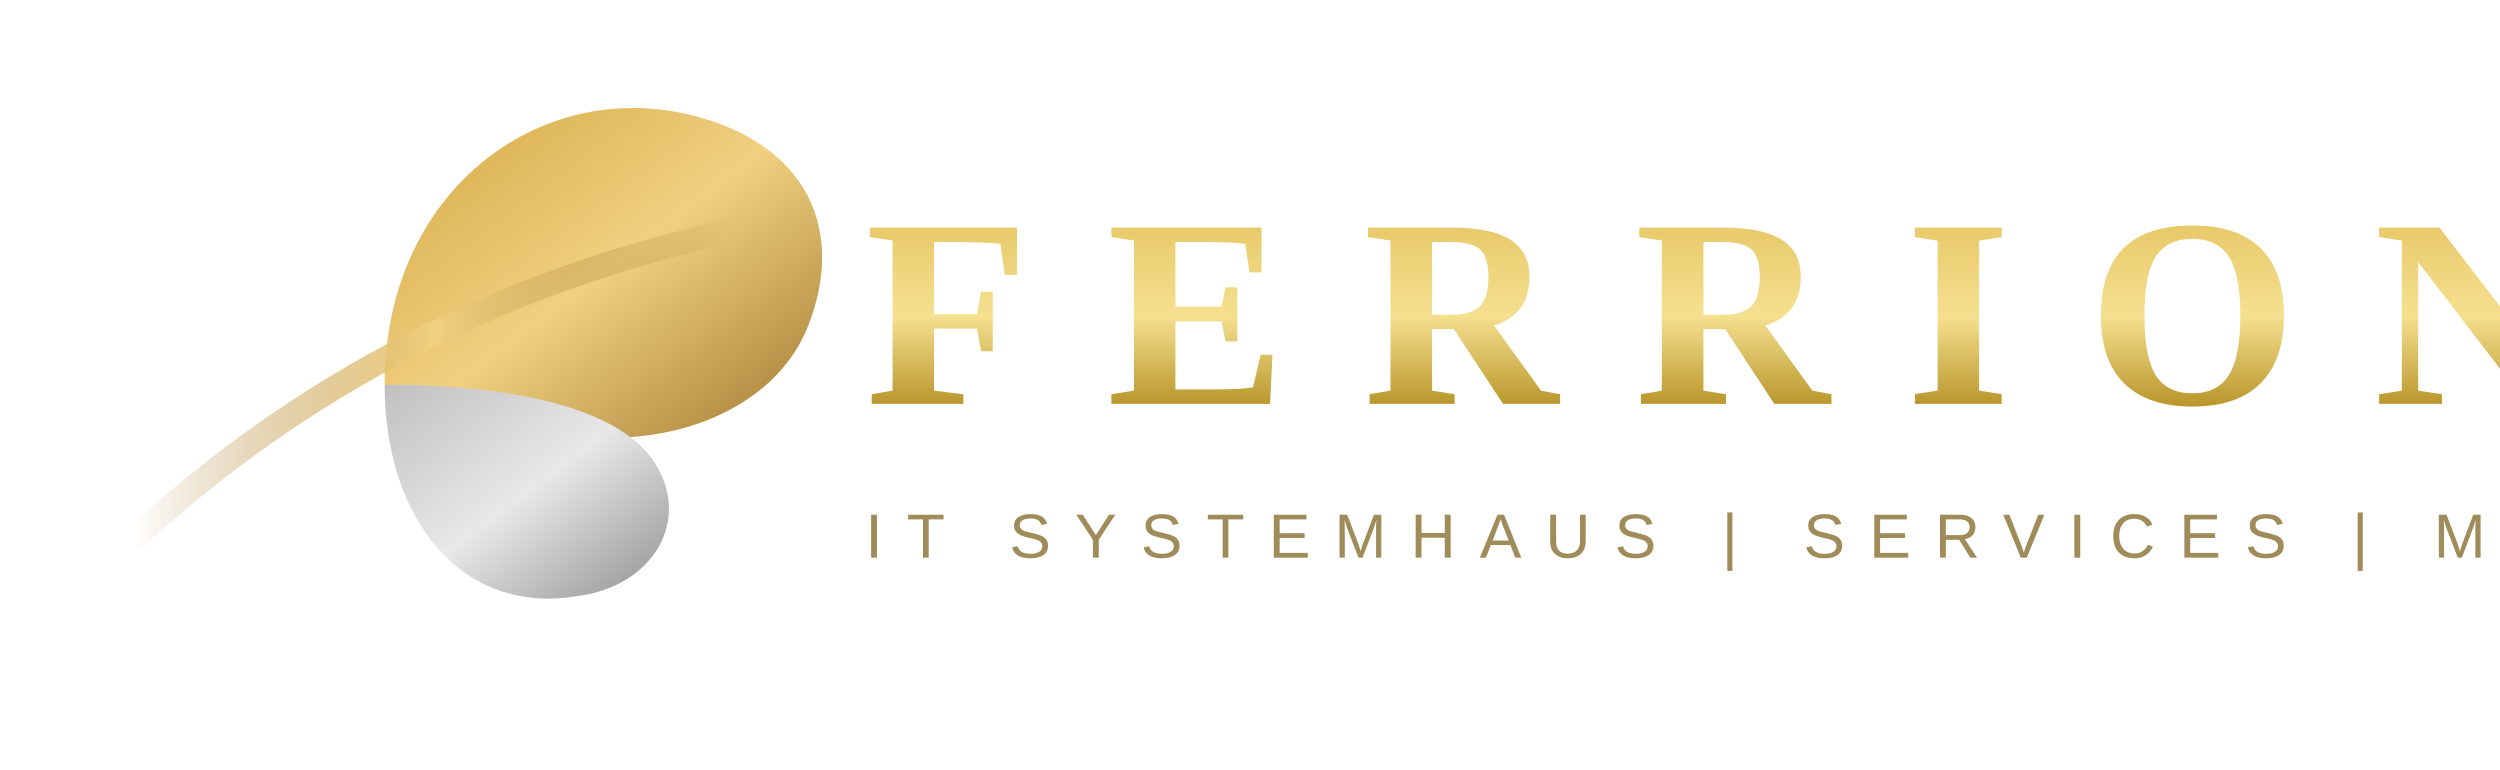
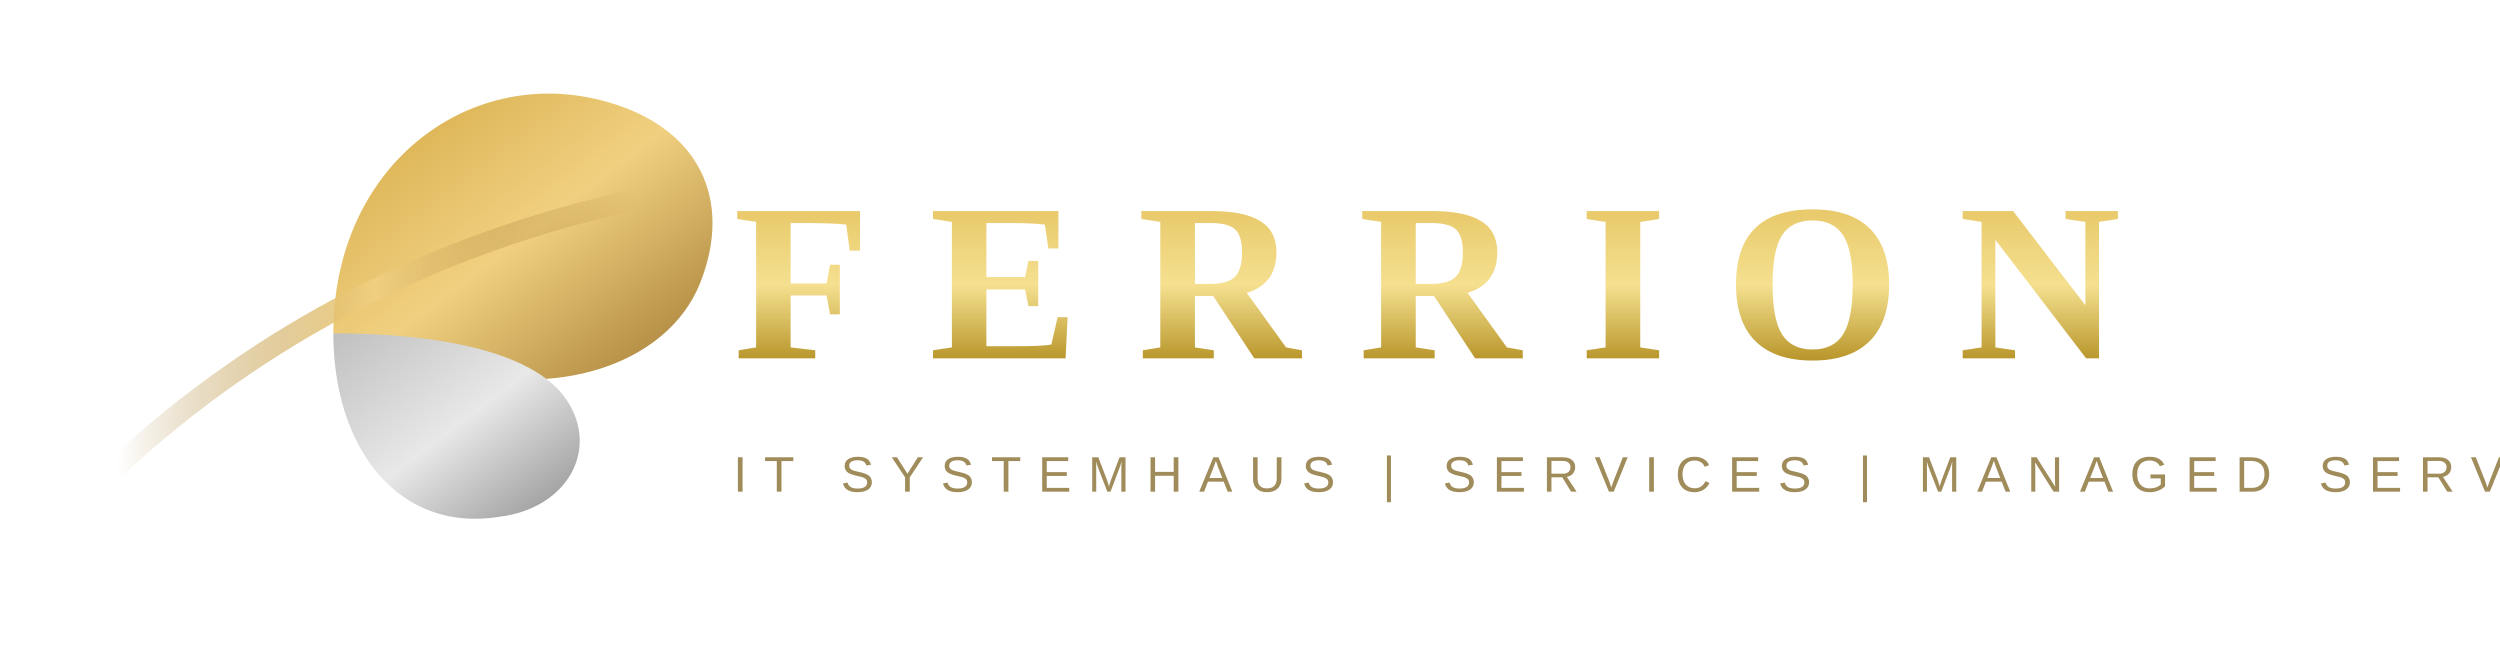
- <svg xmlns="http://www.w3.org/2000/svg" viewBox="0 0 260 80" fill="none">
+ <svg xmlns="http://www.w3.org/2000/svg" viewBox="0 0 300 80" fill="none">
  <g transform="translate(4, 4)">
    <path d="M36 36 C36 16 52 4 68 8 C80 11 84 20 80 30 C76 40 62 44 50 40 C42 37 36 36 36 36Z" fill="url(#gold1)" />
    <path d="M36 36 C36 50 44 60 56 58 C64 57 68 50 64 44 C60 38 48 36 36 36Z" fill="url(#silver1)" />
    <path d="M10 52 Q36 28 72 20" stroke="url(#gold2)" stroke-width="2.5" stroke-linecap="round" />
  </g>
-   <text x="90" y="42" font-family="'Times New Roman', serif" font-size="28" font-weight="700" letter-spacing="8" fill="url(#goldText)">FERRION</text>
-   <text x="90" y="58" font-family="Arial, sans-serif" font-size="6.5" letter-spacing="2.5" fill="#a08c5a">IT SYSTEMHAUS  |  SERVICES  |  MANAGED SERVICES</text>
+   <text x="88" y="43" font-family="'Times New Roman', serif" font-size="27" font-weight="700" letter-spacing="7" fill="url(#goldText)">FERRION</text>
+   <text x="88" y="59" font-family="Arial, sans-serif" font-size="6" letter-spacing="2" fill="#a08c5a">IT SYSTEMHAUS  |  SERVICES  |  MANAGED SERVICES</text>
  <defs>
    <linearGradient id="gold1" x1="0%" y1="0%" x2="100%" y2="100%">
      <stop offset="0%" stop-color="#d4a843" />
      <stop offset="50%" stop-color="#f0d080" />
      <stop offset="100%" stop-color="#a07830" />
    </linearGradient>
    <linearGradient id="silver1" x1="0%" y1="0%" x2="100%" y2="100%">
      <stop offset="0%" stop-color="#c0c0c0" />
      <stop offset="50%" stop-color="#e8e8e8" />
      <stop offset="100%" stop-color="#909090" />
    </linearGradient>
    <linearGradient id="gold2" x1="0%" y1="0%" x2="100%" y2="0%">
      <stop offset="0%" stop-color="#a07830" stop-opacity="0" />
      <stop offset="50%" stop-color="#f0d080" />
      <stop offset="100%" stop-color="#a07830" stop-opacity="0" />
    </linearGradient>
    <linearGradient id="goldText" x1="0%" y1="0%" x2="0%" y2="100%">
      <stop offset="0%" stop-color="#e8c96a" />
      <stop offset="50%" stop-color="#f5e090" />
      <stop offset="100%" stop-color="#b8952a" />
    </linearGradient>
  </defs>
</svg>
